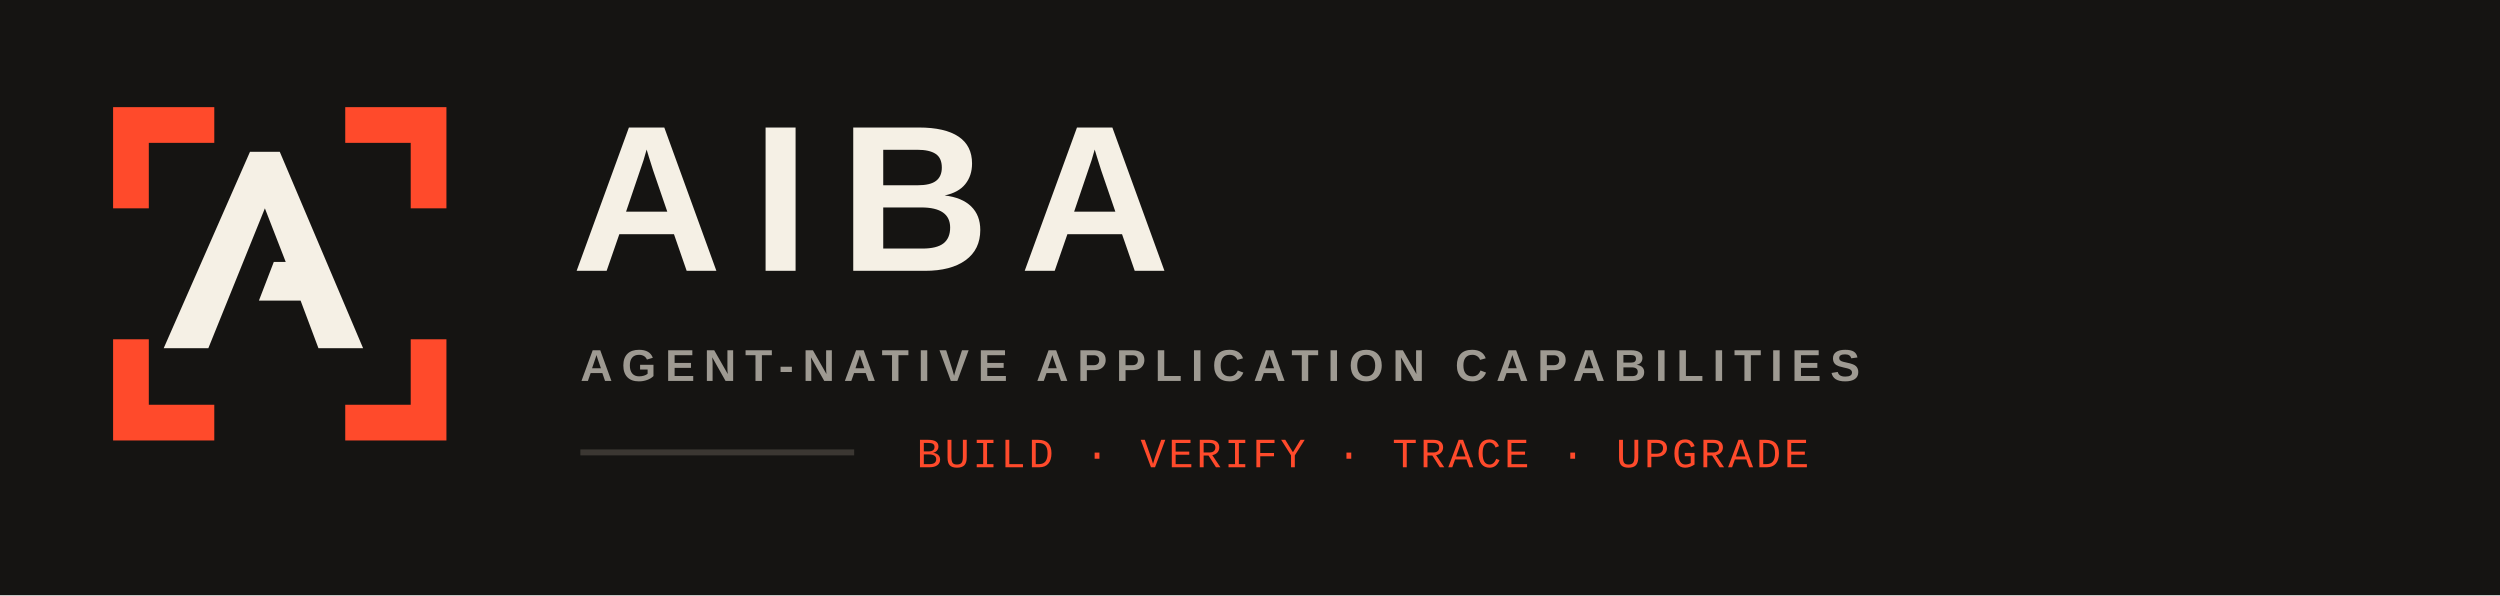
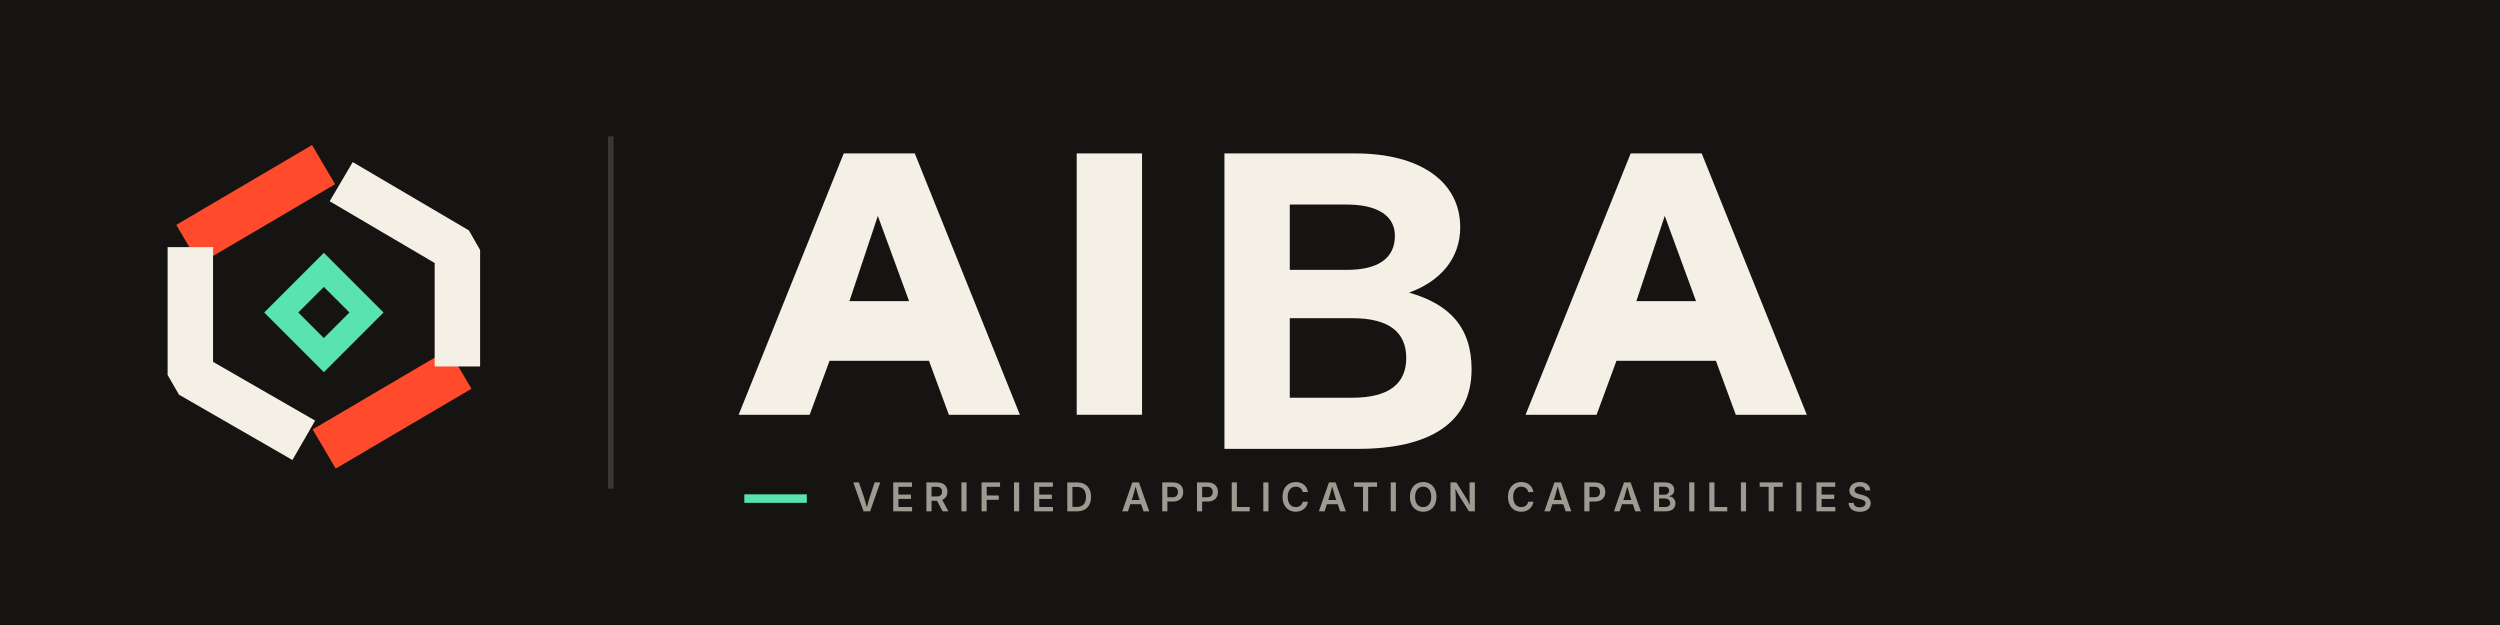
- <svg xmlns="http://www.w3.org/2000/svg" viewBox="0 0 840 200" role="img" aria-labelledby="title description">
-   <rect width="840" height="200" fill="#151412" />
-   <g transform="translate(38 36)">
-     <g fill="#ff4a2b">
-       <path d="M0 0h34v12H12v22H0z" />
-       <path d="M78 0h34v34h-12V12H78z" />
-       <path d="M0 78h12v22h22v12H0z" />
-       <path d="M100 78h12v34H78v-12h22z" />
+ <svg xmlns="http://www.w3.org/2000/svg" viewBox="0 0 880 220" role="img" aria-labelledby="title description">
+   <rect width="880" height="220" fill="#151412" />
+   <g transform="translate(42 38)">
+     <g fill="none" stroke-width="16" stroke-linecap="square" stroke-linejoin="bevel">
+       <path d="M65 24 31 44" stroke="#ff4a2b" />
+       <path d="M25 57v37l33 19" stroke="#f5f0e5" />
+       <path d="m79 116 34-20" stroke="#ff4a2b" />
+       <path d="M119 83V50L85 30" stroke="#f5f0e5" />
    </g>
-     <path fill="#f5f0e5" fill-rule="evenodd" d="M56 15l28 66H69l-6-16H49l5-13h4l-7-18-19 47H17l29-66h10z" />
+     <path d="m72 51 21 21-21 21-21-21 21-21Z" fill="#58e3b1" />
+     <path d="m72 63 9 9-9 9-9-9 9-9Z" fill="#151412" />
  </g>
-   <g transform="translate(192 0)">
-     <text x="0" y="91" fill="#f5f0e5" font-family="Arial, Helvetica, sans-serif" font-size="70" font-weight="700" letter-spacing="10">AIBA</text>
-     <text x="3" y="128" fill="#9e9a92" font-family="Arial, Helvetica, sans-serif" font-size="15" font-weight="600" letter-spacing="3">AGENT-NATIVE APPLICATION CAPABILITIES</text>
-     <rect x="3" y="151" width="92" height="2" fill="#3b3732" />
-     <text x="116" y="157" fill="#ff4a2b" font-family="Courier New, monospace" font-size="14" letter-spacing="1">BUILD · VERIFY · TRACE · UPGRADE</text>
+   <path d="M215 48v124" stroke="#3b3732" stroke-width="2" />
+   <g transform="translate(260 54)" fill="#f5f0e5">
+     <path fill-rule="evenodd" d="M0 92 37 0h25l37 92H74l-7-19H32l-7 19H0Zm39-40h21L49 22 39 52Z" />
+     <path d="M119 0h23v92h-23z" />
+     <path fill-rule="evenodd" d="M171 0h46c23 0 37 10 37 26 0 11-7 19-18 23 14 4 22 12 22 27 0 19-15 28-40 28h-47V0Zm23 18v23h20c11 0 17-4 17-12 0-7-6-11-17-11h-20Zm0 40v28h22c13 0 19-5 19-14 0-9-6-14-19-14h-22Z" />
+     <path fill-rule="evenodd" d="m277 92 37-92h25l37 92h-25l-7-19h-35l-7 19h-25Zm39-40h21l-11-30-10 30Z" />
  </g>
+   <rect x="262" y="174" width="22" height="3" fill="#58e3b1" />
+   <text x="300" y="180" fill="#9e9a92" font-family="Inter, Arial, Helvetica, sans-serif" font-size="14" font-weight="600" letter-spacing="3.2">VERIFIED APPLICATION CAPABILITIES</text>
</svg>
